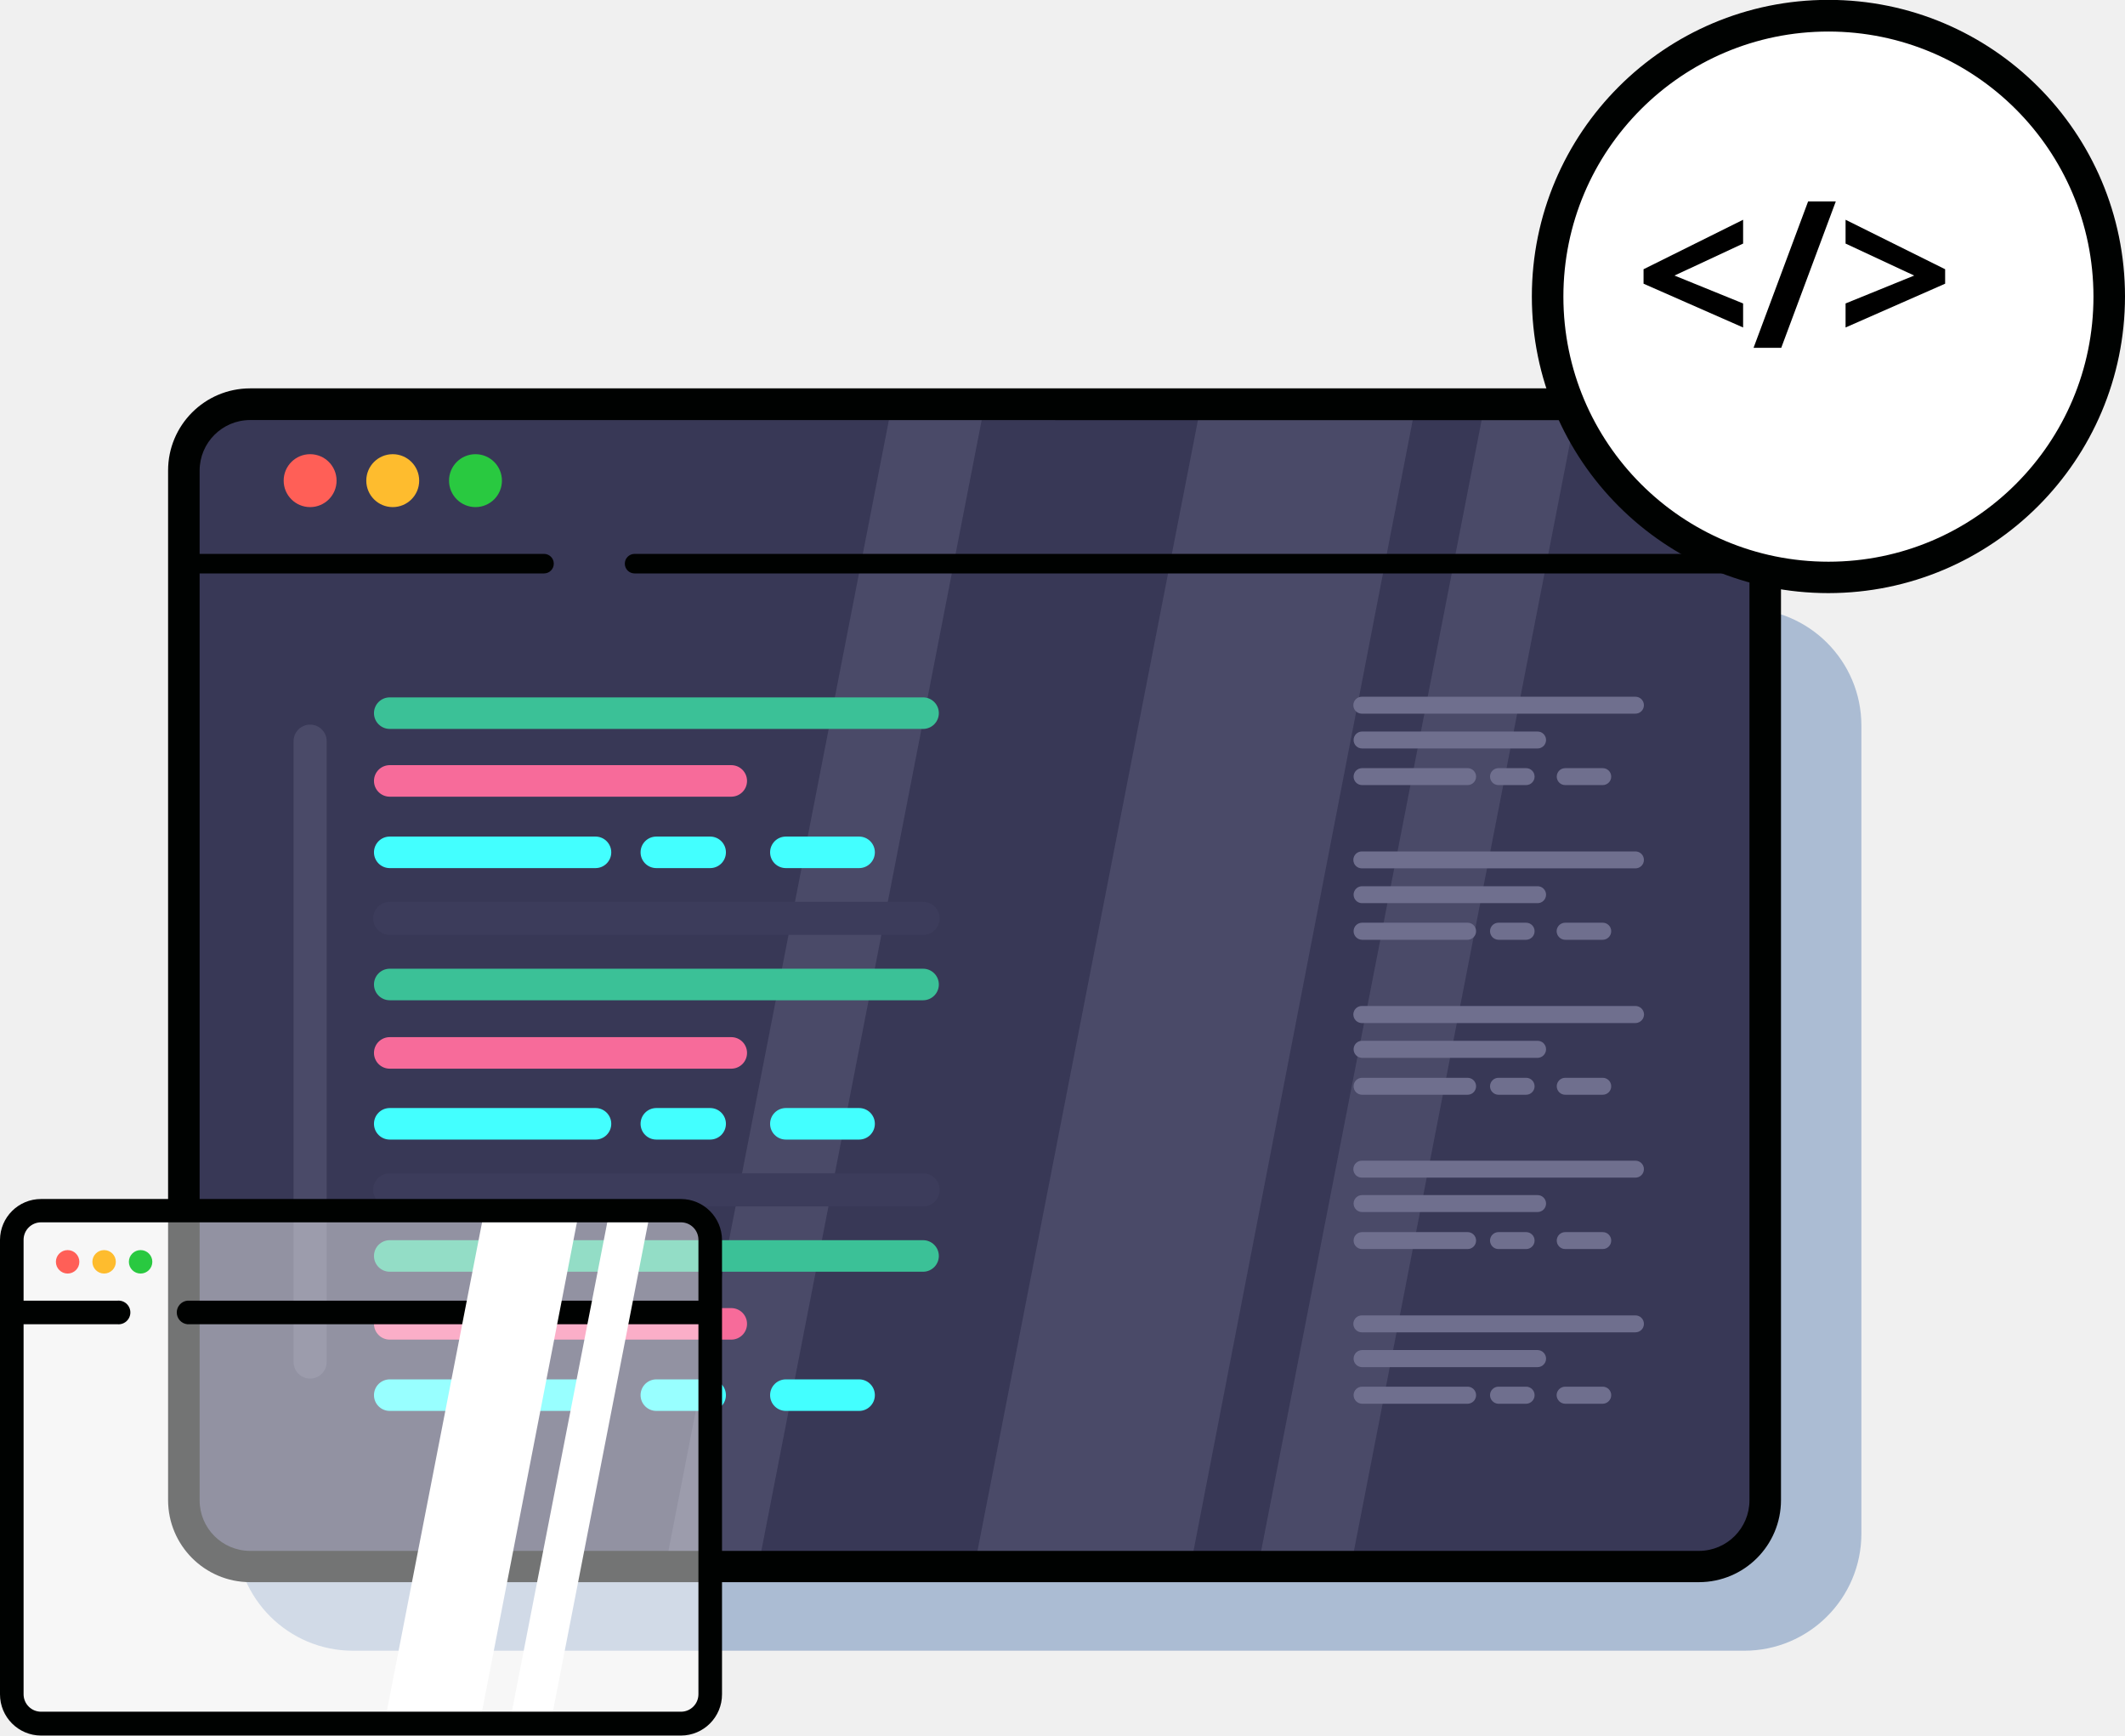
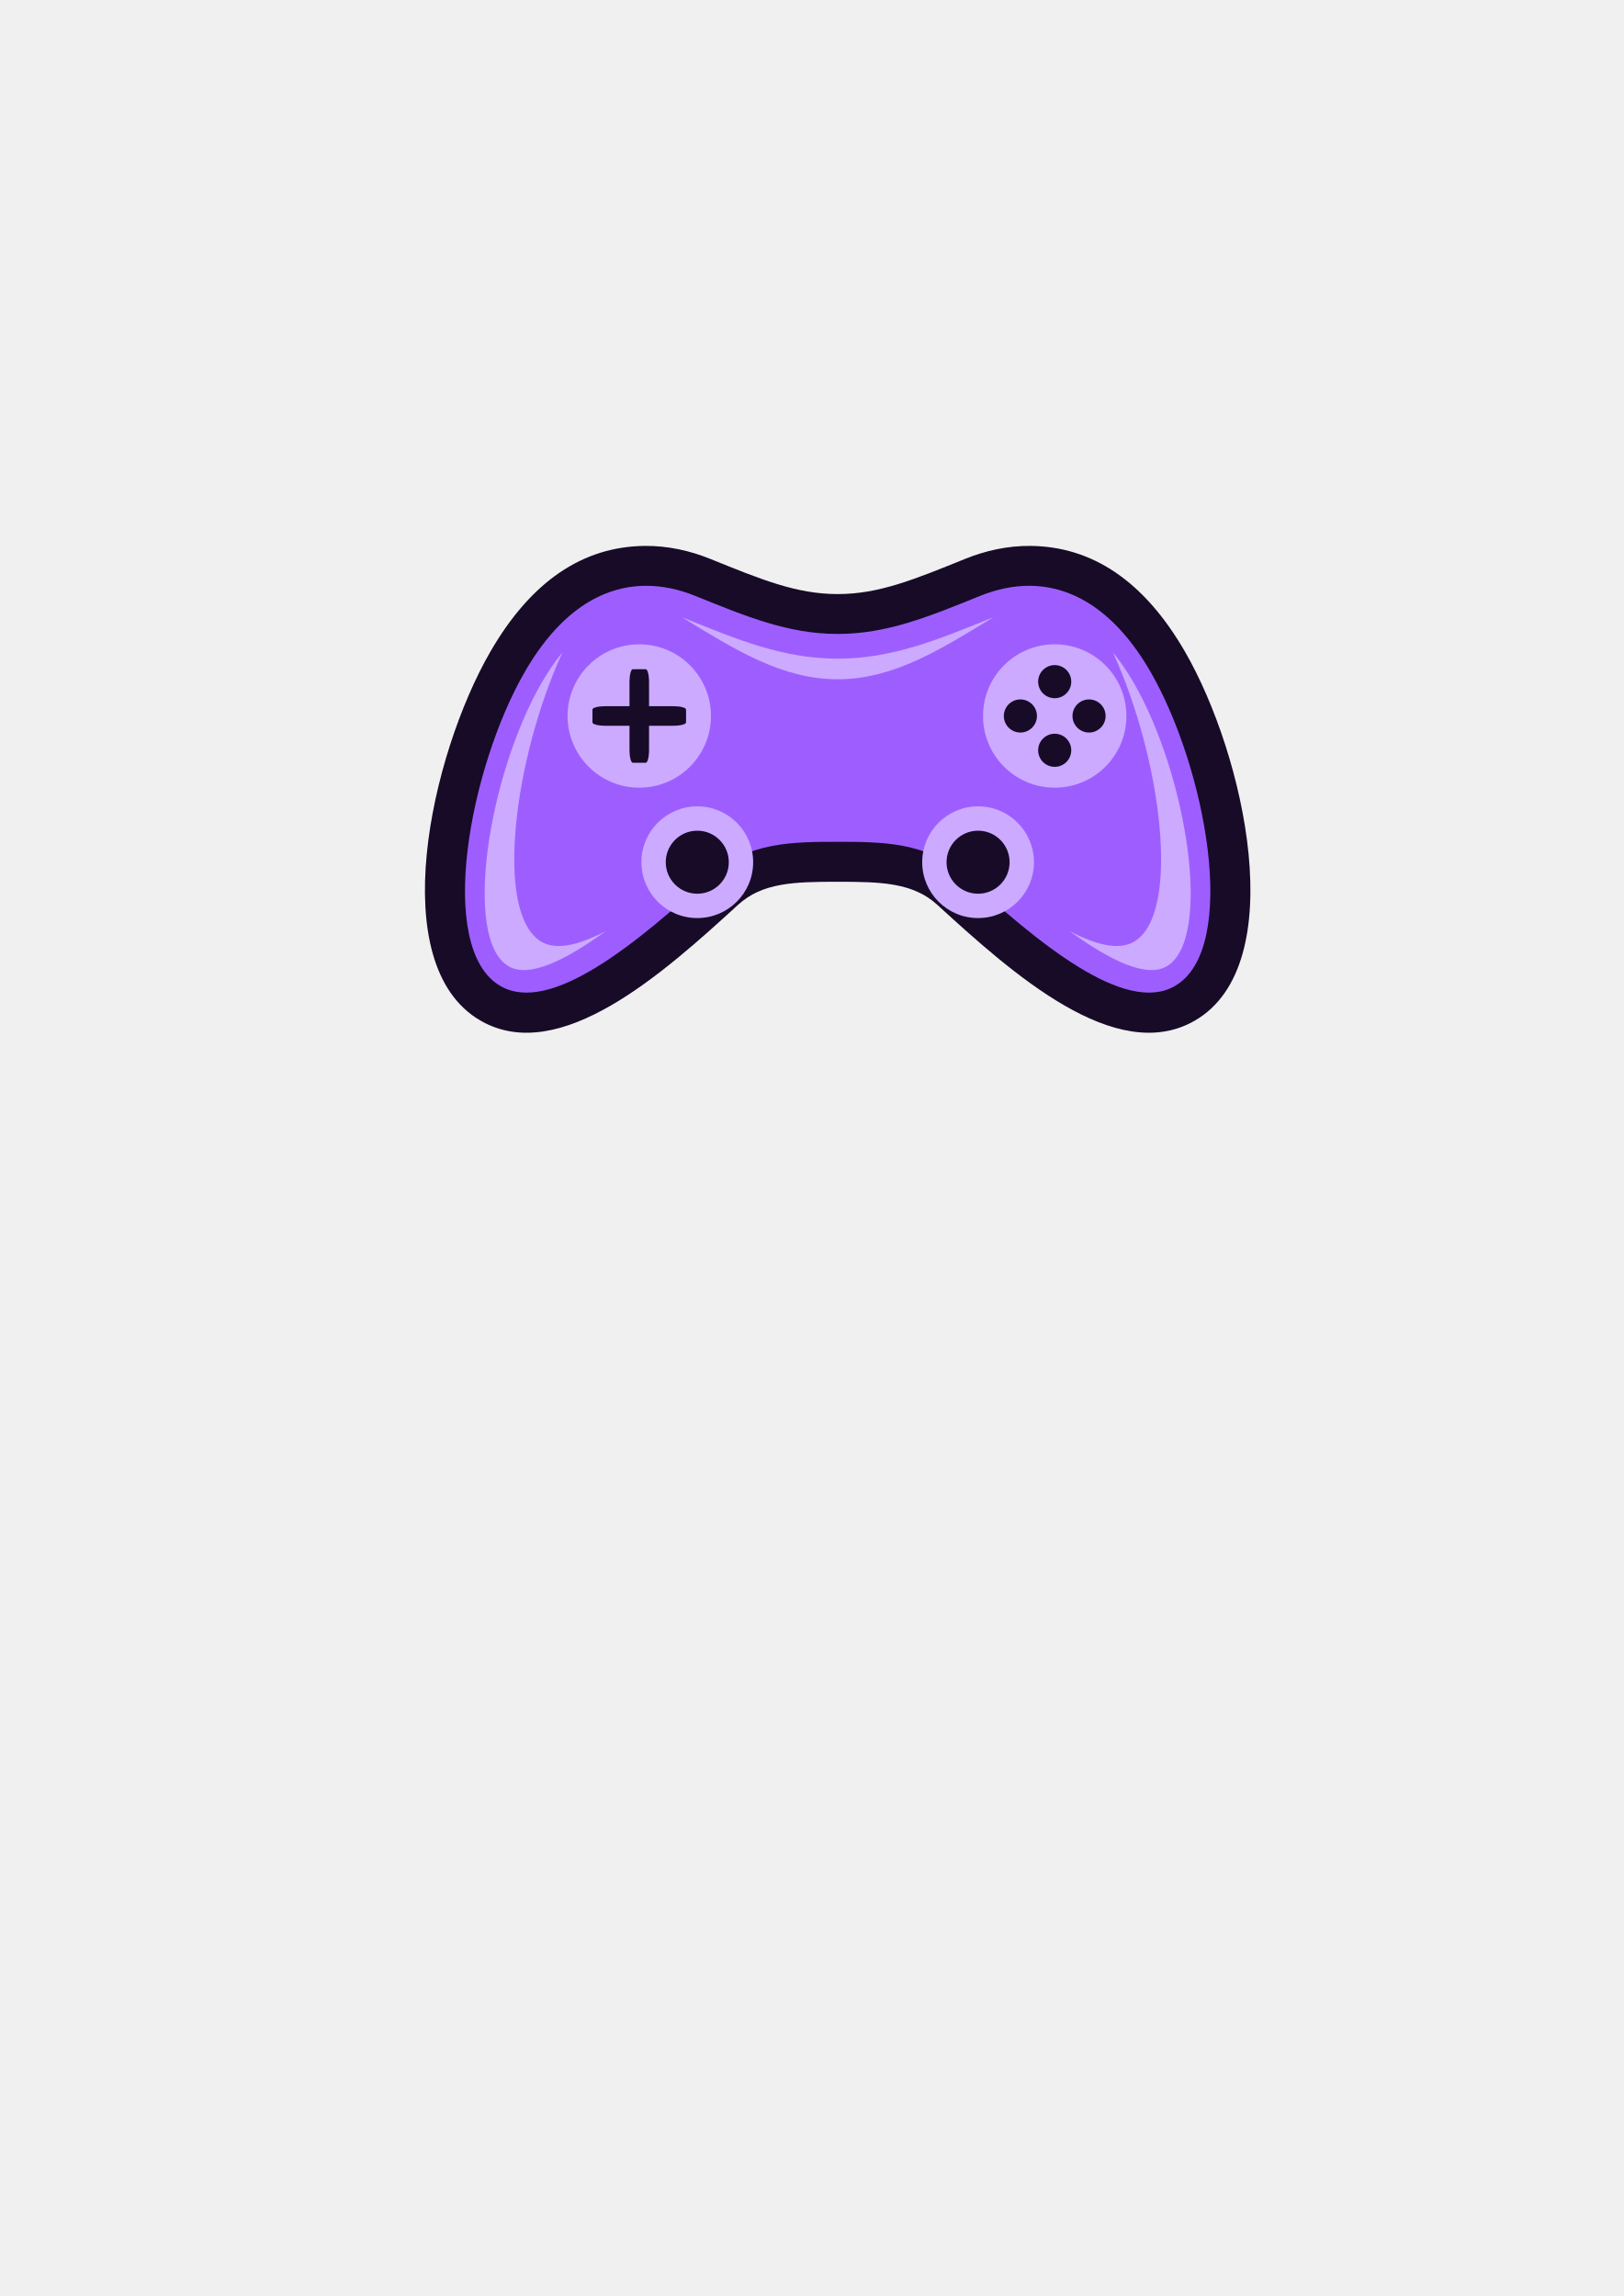
- <svg xmlns="http://www.w3.org/2000/svg" viewBox="0 0 163.08 133.17">
-   <defs>
-     <style>.cls-1{fill:#abbcd3;}.cls-2{fill:#383856;}.cls-3{fill:#4a4a68;}.cls-4{fill:#3bc197;}.cls-5{fill:#f76b9a;}.cls-6{fill:#43ffff;}.cls-7{fill:#3c3c5b;}.cls-8{fill:#6f6f8e;}.cls-9{fill:#ff5f57;}.cls-10{fill:#febc2e;}.cls-11{fill:#29c940;}.cls-12{fill:#000201;}.cls-13,.cls-14{fill:#fff;}.cls-13{opacity:0.45;}.cls-13,.cls-15{isolation:isolate;}.cls-15{font-size:15.74px;font-family:Jost-Bold, Jost;font-weight:700;}</style>
-   </defs>
-   <g id="Layer_2" data-name="Layer 2">
-     <g id="Layer_1-2" data-name="Layer 1">
-       <rect class="cls-1" x="18.1" y="46.69" width="124.75" height="79.97" rx="8.99" />
-       <rect class="cls-2" x="14.11" y="31.02" width="121.37" height="89.17" rx="5.09" />
-       <polygon class="cls-3" points="75.58 30.99 58.19 120.22 51.06 120.22 68.46 30.99 75.58 30.99" />
-       <polygon class="cls-3" points="108.67 30.93 91.37 120.16 74.79 120.16 92.19 30.93 108.67 30.93" />
-       <polygon class="cls-3" points="121.08 30.93 103.68 120.16 96.56 120.16 113.96 30.93 121.08 30.93" />
-       <path class="cls-3" d="M23.8,105.78a1.27,1.27,0,0,1-1.27-1.27V56.87a1.27,1.27,0,0,1,2.54,0v47.64A1.27,1.27,0,0,1,23.8,105.78Z" />
-       <path class="cls-4" d="M70.84,55.93H29.91a1.21,1.21,0,0,1,0-2.42H70.84a1.21,1.21,0,0,1,0,2.42Z" />
-       <path class="cls-5" d="M56.12,61.13H29.91a1.21,1.21,0,0,1,0-2.42H56.12a1.21,1.21,0,0,1,0,2.42Z" />
-       <path class="cls-6" d="M45.7,66.61H29.91a1.21,1.21,0,0,1,0-2.42H45.7a1.21,1.21,0,1,1,0,2.42Z" />
-       <path class="cls-6" d="M54.5,66.61H50.37a1.21,1.21,0,0,1,0-2.42H54.5a1.21,1.21,0,0,1,0,2.42Z" />
-       <path class="cls-6" d="M65.93,66.61H60.31a1.21,1.21,0,0,1,0-2.42h5.62a1.21,1.21,0,0,1,0,2.42Z" />
-       <path class="cls-4" d="M70.84,76.75H29.91a1.21,1.21,0,0,1,0-2.42H70.84a1.21,1.21,0,0,1,0,2.42Z" />
-       <path class="cls-5" d="M56.12,82H29.91a1.21,1.21,0,0,1,0-2.42H56.12a1.21,1.21,0,1,1,0,2.42Z" />
-       <path class="cls-6" d="M45.7,87.44H29.91a1.21,1.21,0,0,1,0-2.42H45.7a1.21,1.21,0,0,1,0,2.42Z" />
-       <path class="cls-6" d="M54.5,87.44H50.37a1.21,1.21,0,0,1,0-2.42H54.5a1.21,1.21,0,0,1,0,2.42Z" />
-       <path class="cls-6" d="M65.93,87.44H60.31a1.21,1.21,0,0,1,0-2.42h5.62a1.21,1.21,0,0,1,0,2.42Z" />
-       <path class="cls-7" d="M70.84,71.74H29.91a1.27,1.27,0,1,1,0-2.54H70.84a1.27,1.27,0,0,1,0,2.54Z" />
-       <path class="cls-7" d="M70.84,92.57H29.91a1.27,1.27,0,1,1,0-2.54H70.84a1.27,1.27,0,0,1,0,2.54Z" />
-       <path class="cls-4" d="M70.84,97.58H29.91a1.21,1.21,0,1,1,0-2.42H70.84a1.21,1.21,0,0,1,0,2.42Z" />
-       <path class="cls-5" d="M56.12,102.79H29.91a1.21,1.21,0,0,1,0-2.42H56.12a1.21,1.21,0,1,1,0,2.42Z" />
-       <path class="cls-6" d="M45.7,108.26H29.91a1.21,1.21,0,0,1,0-2.42H45.7a1.21,1.21,0,1,1,0,2.42Z" />
-       <path class="cls-6" d="M54.5,108.26H50.37a1.21,1.21,0,1,1,0-2.42H54.5a1.21,1.21,0,1,1,0,2.42Z" />
-       <path class="cls-6" d="M65.93,108.26H60.31a1.21,1.21,0,1,1,0-2.42h5.62a1.21,1.21,0,1,1,0,2.42Z" />
-       <path class="cls-8" d="M125.51,102.23h-21a.65.65,0,0,1,0-1.3h21a.65.65,0,1,1,0,1.3Z" />
-       <path class="cls-8" d="M118,104.9H104.53a.65.65,0,0,1-.65-.65.66.66,0,0,1,.65-.66H118a.66.66,0,0,1,.65.66A.65.65,0,0,1,118,104.9Z" />
-       <path class="cls-8" d="M112.63,107.71h-8.1a.66.66,0,0,1-.65-.66.65.65,0,0,1,.65-.65h8.1a.65.65,0,0,1,.65.65A.66.66,0,0,1,112.63,107.71Z" />
-       <path class="cls-8" d="M117.14,107.71H115a.66.66,0,0,1-.65-.66.65.65,0,0,1,.65-.65h2.12a.65.65,0,0,1,.65.65A.66.66,0,0,1,117.14,107.71Z" />
-       <path class="cls-8" d="M123,107.71h-2.88a.67.67,0,0,1-.66-.66.66.66,0,0,1,.66-.65H123a.65.65,0,0,1,.65.65A.66.66,0,0,1,123,107.71Z" />
-       <path class="cls-8" d="M125.51,90.36h-21a.65.65,0,0,1,0-1.3h21a.65.65,0,1,1,0,1.3Z" />
-       <path class="cls-8" d="M118,93H104.53a.65.65,0,0,1,0-1.3H118a.65.65,0,0,1,0,1.3Z" />
-       <path class="cls-8" d="M112.63,95.84h-8.1a.65.65,0,0,1,0-1.3h8.1a.65.65,0,0,1,0,1.3Z" />
-       <path class="cls-8" d="M117.14,95.84H115a.65.65,0,0,1,0-1.3h2.12a.65.65,0,0,1,0,1.3Z" />
-       <path class="cls-8" d="M123,95.84h-2.88a.65.65,0,1,1,0-1.3H123a.65.65,0,0,1,0,1.3Z" />
-       <path class="cls-8" d="M125.51,66.63h-21a.65.65,0,1,1,0-1.3h21a.65.65,0,1,1,0,1.3Z" />
-       <path class="cls-8" d="M118,69.3H104.53a.65.65,0,1,1,0-1.3H118a.65.65,0,1,1,0,1.3Z" />
-       <path class="cls-8" d="M112.63,72.11h-8.1a.66.66,0,0,1-.65-.66.65.65,0,0,1,.65-.65h8.1a.65.65,0,0,1,.65.65A.66.66,0,0,1,112.63,72.11Z" />
-       <path class="cls-8" d="M117.14,72.11H115a.66.66,0,0,1-.65-.66.65.65,0,0,1,.65-.65h2.12a.65.65,0,0,1,.65.65A.66.66,0,0,1,117.14,72.11Z" />
-       <path class="cls-8" d="M123,72.11h-2.88a.67.67,0,0,1-.66-.66.66.66,0,0,1,.66-.65H123a.65.65,0,0,1,.65.65A.66.66,0,0,1,123,72.11Z" />
-       <path class="cls-8" d="M125.51,78.5h-21a.66.66,0,0,1-.65-.66.65.65,0,0,1,.65-.65h21a.66.66,0,0,1,.66.65A.67.67,0,0,1,125.51,78.5Z" />
-       <path class="cls-8" d="M118,81.17H104.53a.66.66,0,0,1-.65-.66.65.65,0,0,1,.65-.65H118a.65.65,0,0,1,.65.65A.66.66,0,0,1,118,81.17Z" />
-       <path class="cls-8" d="M112.63,84h-8.1a.65.65,0,0,1,0-1.3h8.1a.65.65,0,0,1,0,1.3Z" />
-       <path class="cls-8" d="M117.14,84H115a.65.65,0,0,1,0-1.3h2.12a.65.65,0,0,1,0,1.3Z" />
-       <path class="cls-8" d="M123,84h-2.88a.65.65,0,1,1,0-1.3H123a.65.65,0,0,1,0,1.3Z" />
-       <path class="cls-8" d="M125.51,54.76h-21a.65.65,0,0,1,0-1.3h21a.65.65,0,1,1,0,1.3Z" />
-       <path class="cls-8" d="M118,57.43H104.53a.65.65,0,0,1,0-1.3H118a.65.65,0,1,1,0,1.3Z" />
-       <path class="cls-8" d="M112.63,60.24h-8.1a.65.65,0,0,1,0-1.3h8.1a.65.65,0,0,1,0,1.3Z" />
-       <path class="cls-8" d="M117.14,60.24H115a.65.65,0,1,1,0-1.3h2.12a.65.65,0,0,1,0,1.3Z" />
-       <path class="cls-8" d="M123,60.24h-2.88a.65.65,0,1,1,0-1.3H123a.65.65,0,0,1,0,1.3Z" />
-       <circle class="cls-9" cx="23.8" cy="36.88" r="2.03" />
-       <circle class="cls-10" cx="30.14" cy="36.88" r="2.03" />
-       <circle class="cls-11" cx="36.49" cy="36.88" r="2.03" />
-       <path class="cls-12" d="M130.39,121.4H19.19a6.3,6.3,0,0,1-6.29-6.3v-79a6.3,6.3,0,0,1,6.29-6.3h111.2a6.3,6.3,0,0,1,6.29,6.3v79A6.3,6.3,0,0,1,130.39,121.4ZM19.19,32.23a3.88,3.88,0,0,0-3.87,3.88v79A3.88,3.88,0,0,0,19.19,119h111.2a3.88,3.88,0,0,0,3.87-3.88v-79a3.88,3.88,0,0,0-3.87-3.88Z" />
-       <path class="cls-12" d="M41.75,44H14.82a.75.75,0,0,1,0-1.5H41.75a.75.75,0,1,1,0,1.5Z" />
-       <path class="cls-12" d="M134.55,44H48.7a.75.75,0,1,1,0-1.5h85.85a.75.75,0,0,1,0,1.5Z" />
-       <rect class="cls-13" x="0.9" y="92.88" width="53.6" height="39.38" rx="2.25" />
-       <path class="cls-12" d="M54.09,101.61H14.38a.91.91,0,0,1,0-1.81H54.09a.91.91,0,1,1,0,1.81Z" />
-       <circle class="cls-9" cx="5.19" cy="96.82" r="0.9" />
-       <circle class="cls-10" cx="7.99" cy="96.82" r="0.9" />
-       <circle class="cls-11" cx="10.79" cy="96.82" r="0.9" />
-       <polygon class="cls-14" points="44.45 92.89 36.81 132.26 29.5 132.26 37.17 92.89 44.45 92.89" />
-       <polygon class="cls-14" points="49.92 92.89 42.25 132.26 39.1 132.26 46.78 92.89 49.92 92.89" />
-       <path class="cls-12" d="M9,101.61H1.22a.91.91,0,0,1,0-1.81H9a.91.91,0,1,1,0,1.81Z" />
-       <path class="cls-12" d="M52.26,133.17H3.15A3.16,3.16,0,0,1,0,130V95.13A3.15,3.15,0,0,1,3.15,92H52.26a3.16,3.16,0,0,1,3.15,3.15V130A3.16,3.16,0,0,1,52.26,133.17ZM3.15,93.79a1.34,1.34,0,0,0-1.34,1.34V130a1.34,1.34,0,0,0,1.34,1.34H52.26A1.34,1.34,0,0,0,53.6,130V95.13a1.34,1.34,0,0,0-1.34-1.34Z" />
-       <circle class="cls-14" cx="140.32" cy="22.75" r="21.54" />
-       <path class="cls-12" d="M140.32,45.51a22.76,22.76,0,1,1,22.76-22.76A22.78,22.78,0,0,1,140.32,45.51Zm0-43.09a20.34,20.34,0,1,0,20.34,20.33A20.35,20.35,0,0,0,140.32,2.42Z" />
-       <text class="cls-15" transform="translate(125.46 26.69)">&lt;/&gt;</text>
+ <svg xmlns="http://www.w3.org/2000/svg" id="svg1857" version="1.1" viewBox="0 0 210 297" height="297mm" width="210mm">
+   <defs id="defs1851" />
+   <g id="layer1">
+     <g style="stroke-width:0.329" transform="matrix(3.037472,0,0,3.037472,309.6575,-138.6961)" id="g1797">
+       <path d="m -74.49,68.91 c -2.634,0.025 -4.842,1.501 -6.578,4.508 -2.543,4.404 -4.535,13.331 -0.416,15.709 3.368,1.944 7.792,-2.029 10.961,-4.93 1.036,-0.949 2.391,-0.984 4.246,-0.984 1.855,-3.4e-5 3.209,0.037 4.244,0.984 3.169,2.901 7.593,6.874 10.961,4.93 4.119,-2.378 2.127,-11.305 -0.416,-15.709 -1.736,-3.007 -3.944,-4.483 -6.578,-4.508 -0.968,-0.009 -1.907,0.197 -2.787,0.553 -2.181,0.883 -3.672,1.498 -5.424,1.498 -1.752,4e-5 -3.245,-0.615 -5.426,-1.498 -0.88,-0.356 -1.82,-0.562 -2.787,-0.553 z" style="font-variation-settings:'wdth' 100, 'wght' 700;fill:#170b28;fill-opacity:1;stroke:none;stroke-width:3.031;stroke-linecap:round;stroke-linejoin:round;paint-order:fill markers stroke" id="path1765" />
+       <path id="path1767" style="font-variation-settings:'wdth' 100, 'wght' 700;fill:#9e5eff;fill-opacity:1;stroke:none;stroke-width:3.031;stroke-linecap:round;stroke-linejoin:round;paint-order:fill markers stroke" d="m -74.474,70.609 c -1.825,0.017 -3.632,1.077 -5.122,3.658 -2.358,4.083 -3.81,11.787 -1.038,13.387 2.135,1.233 5.824,-1.838 8.962,-4.711 1.565,-1.433 3.541,-1.431 5.394,-1.431 1.853,-3.4e-5 3.829,-0.002 5.394,1.431 3.138,2.873 6.827,5.943 8.962,4.711 2.771,-1.6 1.319,-9.304 -1.038,-13.387 -1.49,-2.581 -3.298,-3.641 -5.122,-3.658 -0.714,-0.007 -1.431,0.146 -2.132,0.43 -2.175,0.881 -3.962,1.62 -6.064,1.62 -2.102,4.9e-5 -3.889,-0.74 -6.064,-1.62 -0.701,-0.284 -1.418,-0.437 -2.132,-0.43 z" />
+       <circle style="font-variation-settings:'wdth' 100, 'wght' 700;fill:#ccaaff;fill-opacity:1;stroke:none;stroke-width:3.031;stroke-linecap:round;stroke-linejoin:round;paint-order:fill markers stroke" id="circle1769" cx="-72.256" cy="82.38" r="2.379" />
+       <circle r="1.342" cy="82.38" cx="-72.256" id="circle1771" style="font-variation-settings:'wdth' 100, 'wght' 700;fill:#170b28;fill-opacity:1;stroke:none;stroke-width:3.031;stroke-linecap:round;stroke-linejoin:round;paint-order:fill markers stroke" />
+       <circle r="2.379" cy="82.38" cx="-60.3" id="circle1773" style="font-variation-settings:'wdth' 100, 'wght' 700;fill:#ccaaff;fill-opacity:1;stroke:none;stroke-width:3.031;stroke-linecap:round;stroke-linejoin:round;paint-order:fill markers stroke" />
+       <circle style="font-variation-settings:'wdth' 100, 'wght' 700;fill:#170b28;fill-opacity:1;stroke:none;stroke-width:3.031;stroke-linecap:round;stroke-linejoin:round;paint-order:fill markers stroke" id="circle1775" cx="-60.3" cy="82.38" r="1.342" />
+       <circle style="font-variation-settings:'wdth' 100, 'wght' 700;fill:#ccaaff;fill-opacity:1;stroke:none;stroke-width:3.031;stroke-linecap:round;stroke-linejoin:round;paint-order:fill markers stroke" id="circle1777" cx="-74.726" cy="76.153" r="3.053" />
+       <path id="path1779" style="font-variation-settings:'wdth' 100, 'wght' 700;fill:#170b28;fill-opacity:1;stroke:none;stroke-width:3.031;stroke-linecap:round;stroke-linejoin:round;paint-order:fill markers stroke" d="m -75.001,74.16 c -0.078,0 -0.141,0.241 -0.141,0.541 v 1.035 h -1.035 c -0.3,0 -0.542,0.063 -0.542,0.141 v 0.551 c 0,0.078 0.242,0.141 0.542,0.141 h 1.035 v 1.035 c 0,0.3 0.063,0.541 0.141,0.541 h 0.55 c 0.078,0 0.141,-0.241 0.141,-0.541 v -1.035 h 1.035 c 0.3,0 0.541,-0.063 0.541,-0.141 v -0.551 c 0,-0.078 -0.241,-0.141 -0.541,-0.141 h -1.035 v -1.035 c 0,-0.3 -0.063,-0.541 -0.141,-0.541 z" />
+       <circle r="3.053" cy="76.153" cx="-57.037" id="circle1781" style="font-variation-settings:'wdth' 100, 'wght' 700;fill:#ccaaff;fill-opacity:1;stroke:none;stroke-width:3.031;stroke-linecap:round;stroke-linejoin:round;paint-order:fill markers stroke" />
+       <circle style="font-variation-settings:'wdth' 100, 'wght' 700;fill:#170b28;fill-opacity:1;stroke:none;stroke-width:3.031;stroke-linecap:round;stroke-linejoin:round;paint-order:fill markers stroke" id="circle1783" cx="-57.037" cy="74.691" r="0.705" />
+       <circle r="0.705" cy="77.614" cx="-57.037" id="circle1785" style="font-variation-settings:'wdth' 100, 'wght' 700;fill:#170b28;fill-opacity:1;stroke:none;stroke-width:3.031;stroke-linecap:round;stroke-linejoin:round;paint-order:fill markers stroke" />
+       <circle r="0.705" cy="55.575" cx="76.153" id="circle1787" style="font-variation-settings:'wdth' 100, 'wght' 700;fill:#170b28;fill-opacity:1;stroke:none;stroke-width:3.031;stroke-linecap:round;stroke-linejoin:round;paint-order:fill markers stroke" transform="rotate(90)" />
+       <circle style="font-variation-settings:'wdth' 100, 'wght' 700;fill:#170b28;fill-opacity:1;stroke:none;stroke-width:3.031;stroke-linecap:round;stroke-linejoin:round;paint-order:fill markers stroke" id="circle1789" cx="76.153" cy="58.498" r="0.705" transform="rotate(90)" />
+       <path style="font-variation-settings:'wdth' 100, 'wght' 700;fill:#ccaaff;fill-opacity:1;stroke:none;stroke-width:3.031;stroke-linecap:round;stroke-linejoin:round;paint-order:fill markers stroke" d="m -77.997,73.443 c -0.303,0.37 -0.602,0.803 -0.894,1.308 -2.249,3.896 -3.376,10.919 -1.393,12.064 0.86,0.497 2.384,-0.231 4.139,-1.506 -1.144,0.604 -2.104,0.829 -2.742,0.461 -2.035,-1.175 -1.181,-7.806 0.89,-12.327 z" id="path1791" />
+       <path id="path1793" d="m -54.559,73.443 c 0.303,0.37 0.602,0.803 0.894,1.308 2.249,3.896 3.376,10.919 1.393,12.064 -0.86,0.497 -2.384,-0.231 -4.139,-1.506 1.144,0.604 2.104,0.829 2.742,0.461 2.035,-1.175 1.181,-7.806 -0.89,-12.327 z" style="font-variation-settings:'wdth' 100, 'wght' 700;fill:#ccaaff;fill-opacity:1;stroke:none;stroke-width:3.031;stroke-linecap:round;stroke-linejoin:round;paint-order:fill markers stroke" />
+       <path style="font-variation-settings:'wdth' 100, 'wght' 700;fill:#ccaaff;fill-opacity:1;stroke:none;stroke-width:3.031;stroke-linecap:round;stroke-linejoin:round;paint-order:fill markers stroke" d="m -72.901,71.953 c 0.01,0.006 0.02,0.011 0.031,0.018 2.216,1.357 4.226,2.62 6.592,2.619 2.365,8.1e-5 4.376,-1.263 6.592,-2.619 0.01,-0.006 0.02,-0.011 0.031,-0.018 -0.054,0.02 -0.109,0.04 -0.163,0.062 -2.171,0.879 -4.141,1.697 -6.459,1.697 -2.318,5.3e-5 -4.288,-0.818 -6.459,-1.697 -0.055,-0.022 -0.109,-0.042 -0.163,-0.062 z" id="path1795" />
    </g>
  </g>
</svg>
